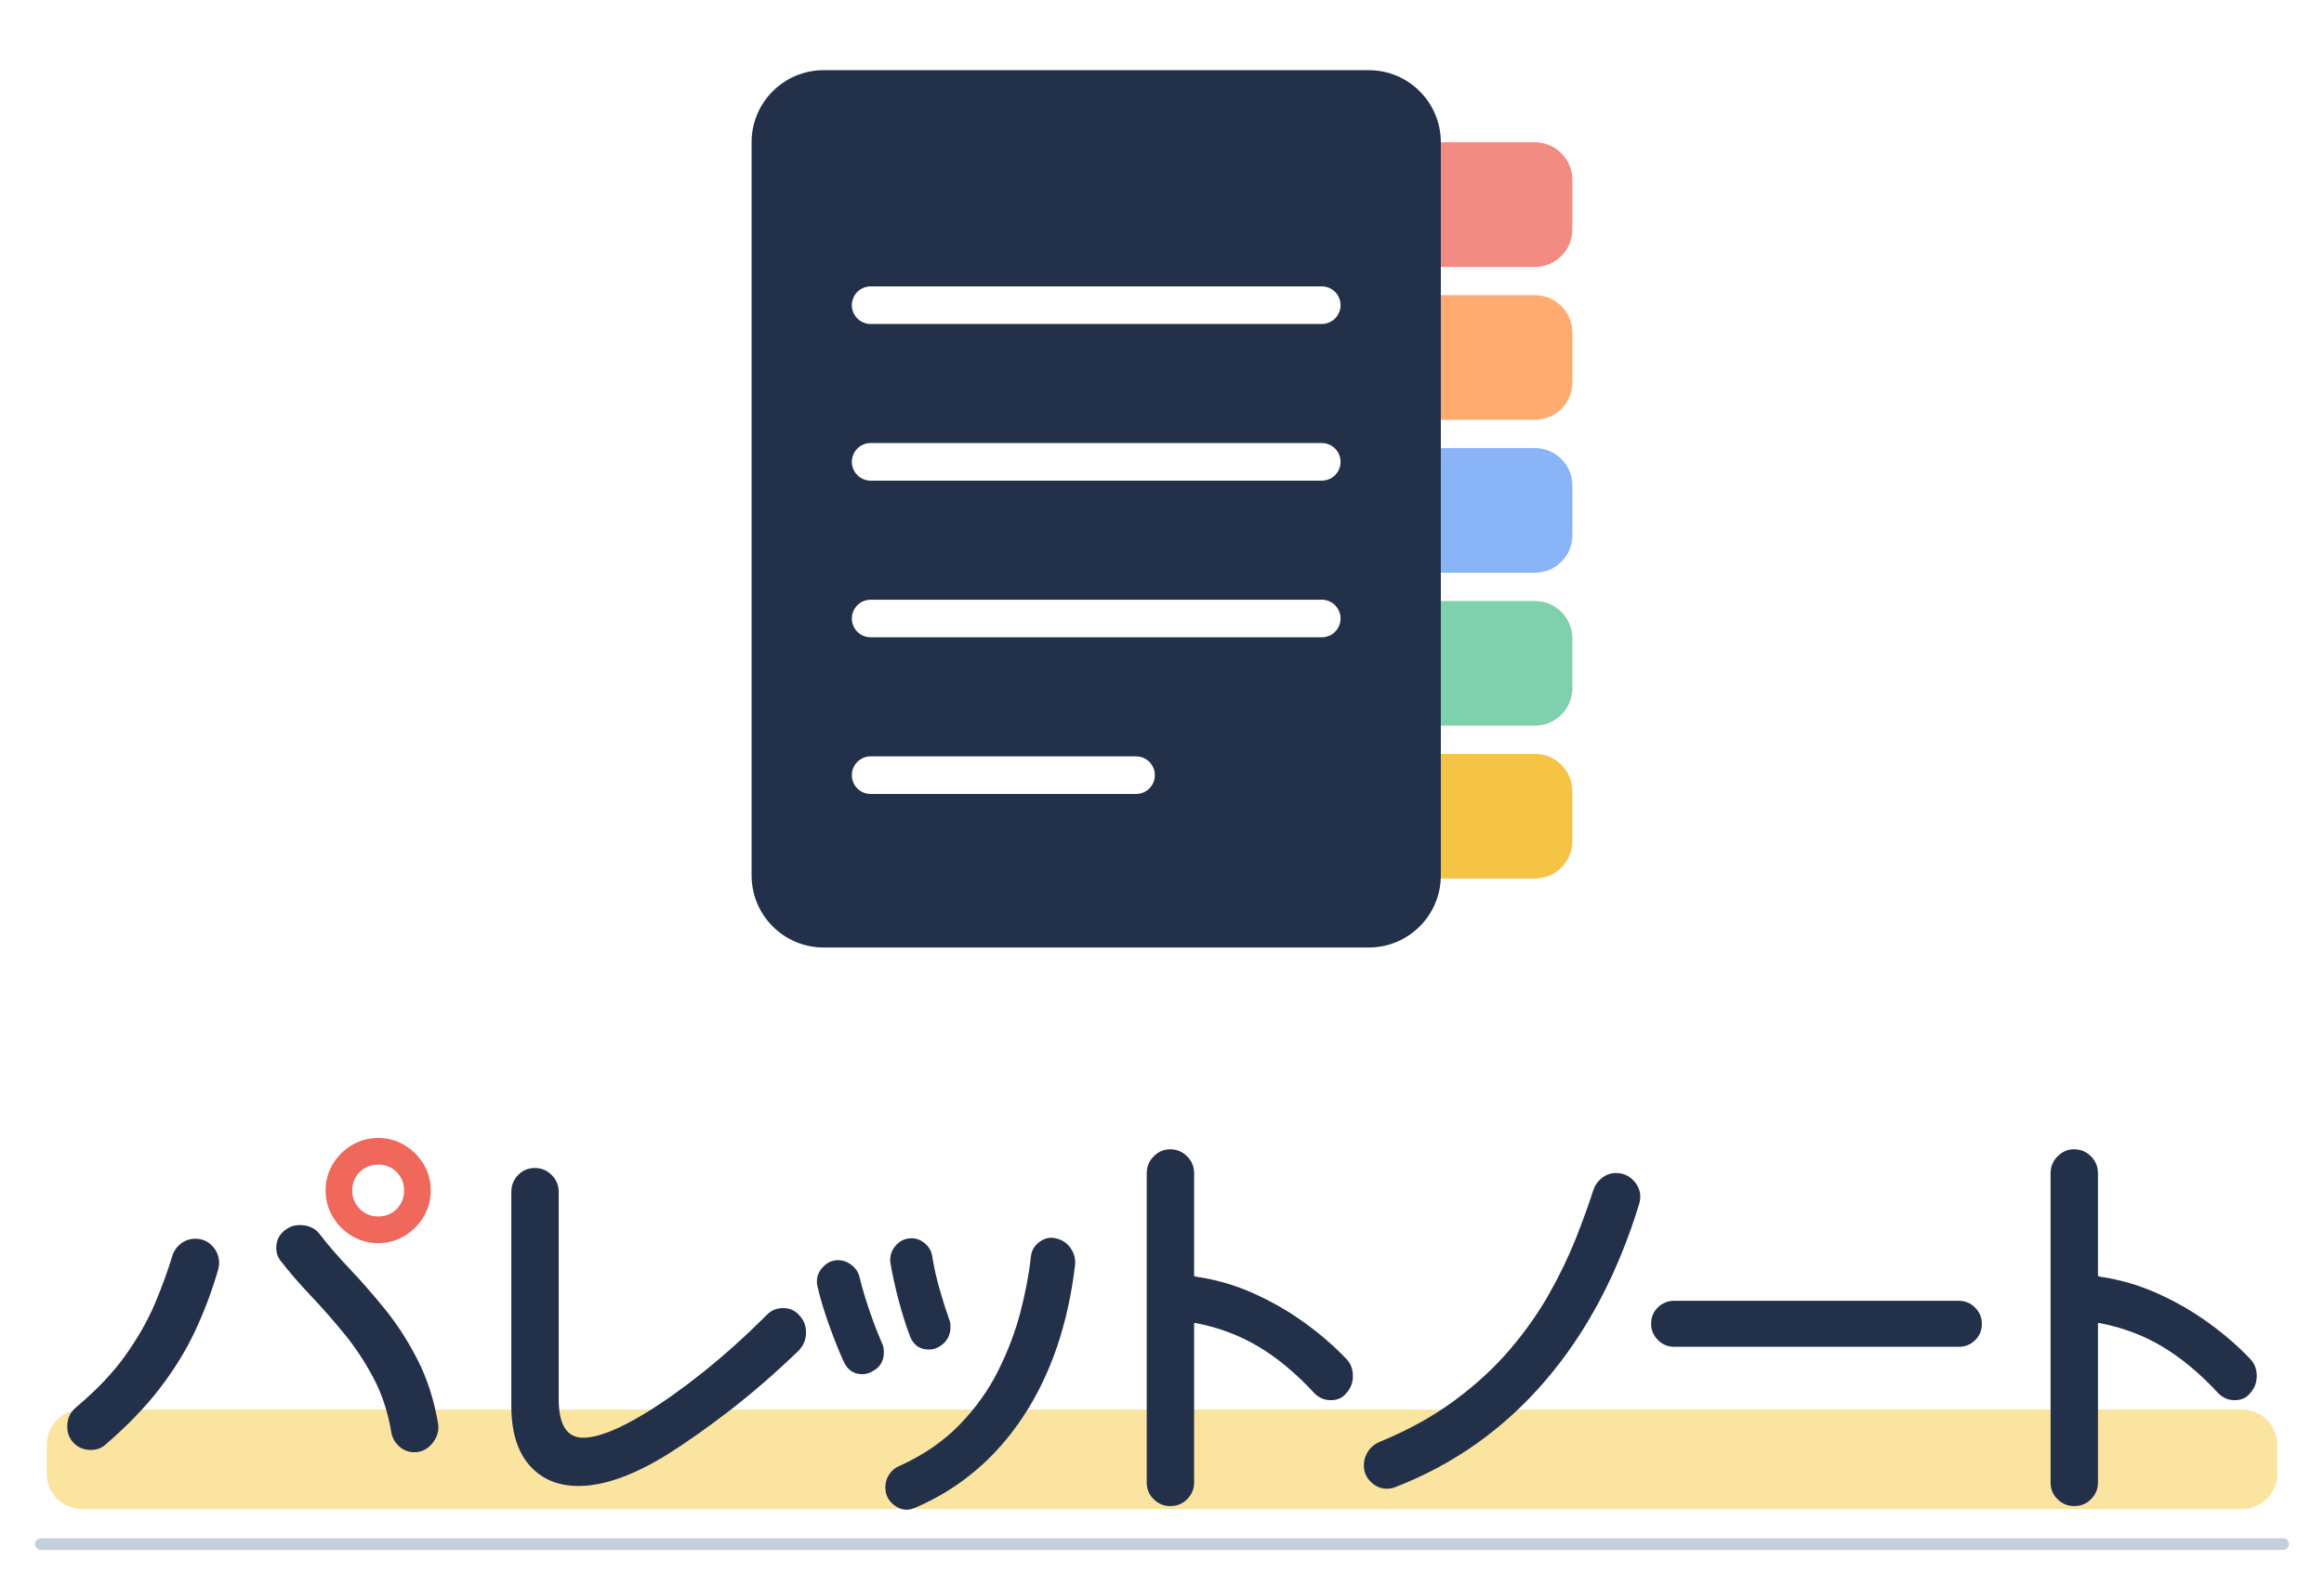
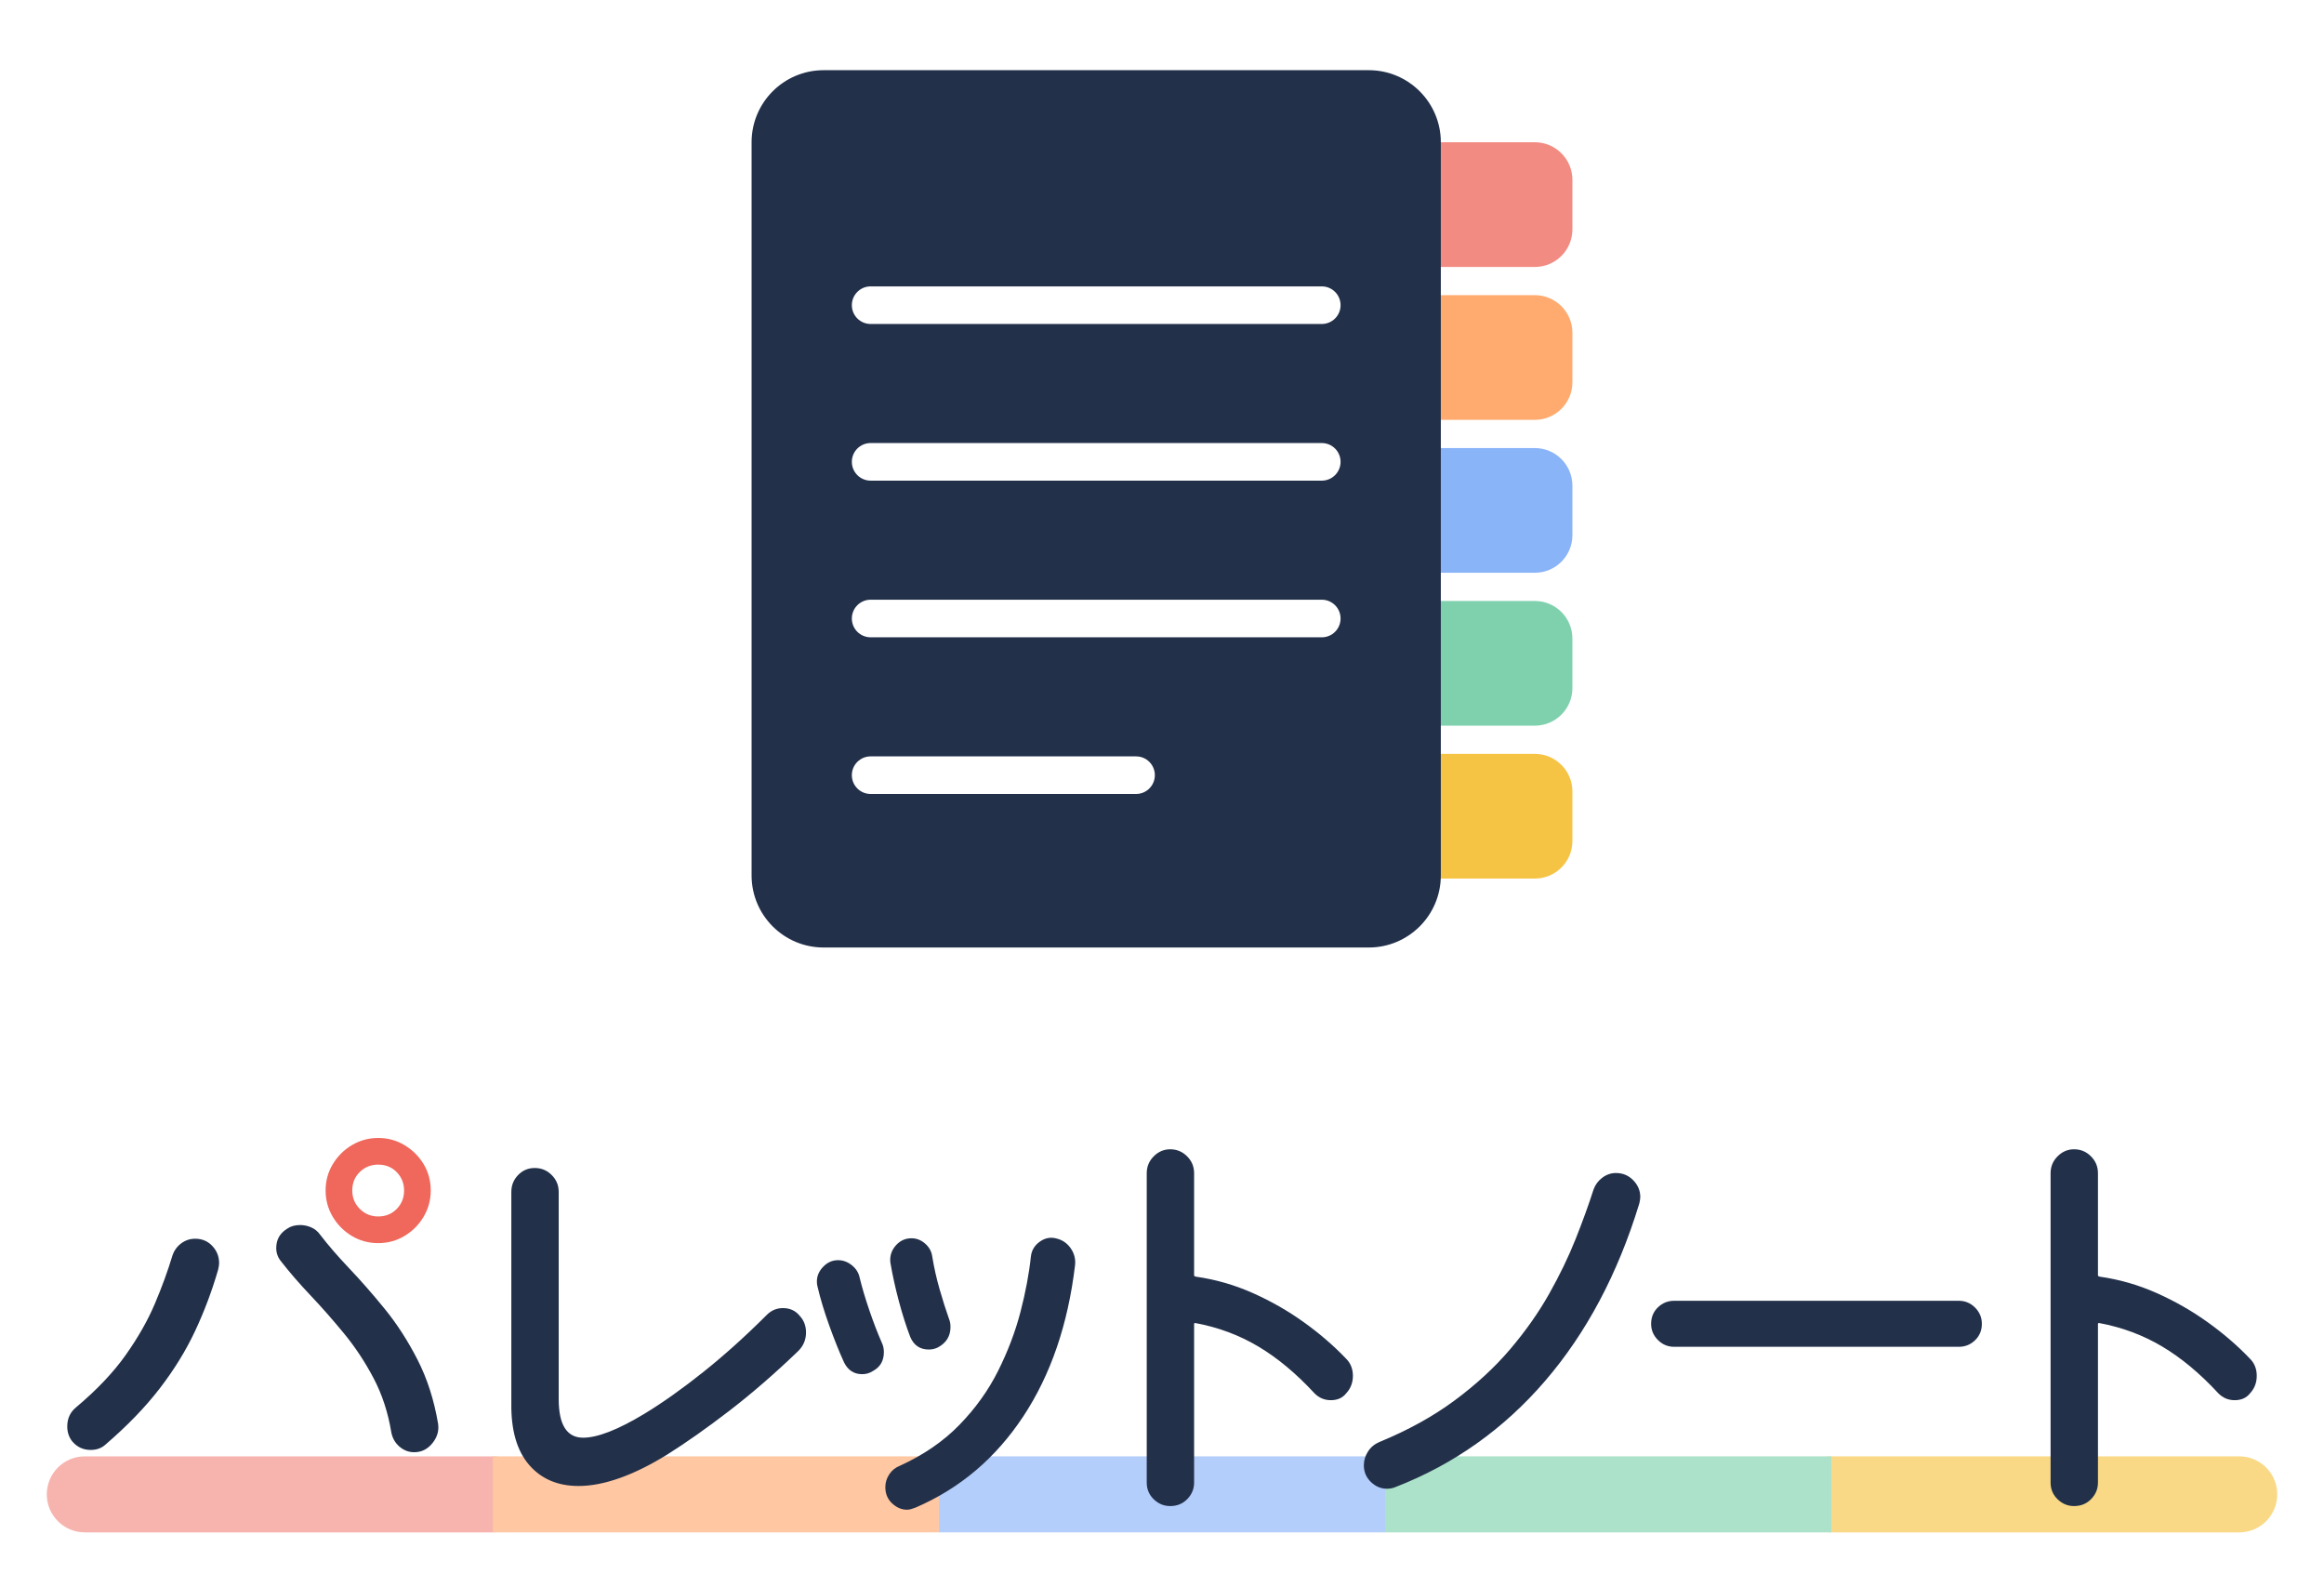
<svg xmlns="http://www.w3.org/2000/svg" viewBox="-24 -24 794.79 538">
  <path fill="#F28B82" d="M449.466,24.643 L500.895,24.643 C507.996,24.643 513.752,30.399 513.752,37.5 L513.752,54.429 C513.752,61.529 507.996,67.286 500.895,67.286 L449.466,67.286 C442.366,67.286 436.609,61.529 436.609,54.429 L436.609,37.5 C436.609,30.399 442.366,24.643 449.466,24.643 Z" />
  <path fill="#FFAB70" d="M449.466,76.929 L500.895,76.929 C507.996,76.929 513.752,82.685 513.752,89.786 L513.752,106.714 C513.752,113.815 507.996,119.571 500.895,119.571 L449.466,119.571 C442.366,119.571 436.609,113.815 436.609,106.714 L436.609,89.786 C436.609,82.685 442.366,76.929 449.466,76.929 Z" />
  <path fill="#8AB4F8" d="M449.466,129.214 L500.895,129.214 C507.996,129.214 513.752,134.971 513.752,142.071 L513.752,159 C513.752,166.101 507.996,171.857 500.895,171.857 L449.466,171.857 C442.366,171.857 436.609,166.101 436.609,159 L436.609,142.071 C436.609,134.971 442.366,129.214 449.466,129.214 Z" />
  <path fill="#7FD1AE" d="M449.466,181.5 L500.895,181.5 C507.996,181.5 513.752,187.256 513.752,194.357 L513.752,211.286 C513.752,218.386 507.996,224.143 500.895,224.143 L449.466,224.143 C442.366,224.143 436.609,218.387 436.609,211.286 L436.609,194.357 C436.609,187.256 442.366,181.5 449.466,181.5 Z" />
  <path fill="#F6C445" d="M449.466,233.786 L500.895,233.786 C507.996,233.786 513.752,239.542 513.752,246.643 L513.752,263.571 C513.753,270.672 507.996,276.429 500.895,276.429 L449.466,276.429 C442.365,276.429 436.609,270.672 436.609,263.571 L436.609,246.643 C436.609,239.542 442.366,233.786 449.466,233.786 Z" />
  <path fill="#22304A" d="M257.681,0 L444.109,0 C457.719,0 468.752,11.033 468.752,24.643 L468.752,275.357 C468.752,288.967 457.719,300 444.109,300 L257.681,300 C244.071,300 233.038,288.967 233.038,275.357 L233.038,24.643 C233.038,11.033 244.071,0 257.681,0 Z M273.752,181.071 C270.202,181.072 267.324,183.95 267.324,187.5 C267.324,191.05 270.202,193.928 273.752,193.929 L428.038,193.929 C431.588,193.929 434.466,191.05 434.466,187.5 C434.466,183.95 431.588,181.071 428.038,181.071 Z M273.752,127.5 C270.202,127.5 267.324,130.378 267.324,133.929 C267.324,137.479 270.202,140.357 273.752,140.357 L428.038,140.357 C431.588,140.357 434.466,137.479 434.466,133.929 C434.466,130.378 431.588,127.5 428.038,127.5 Z M273.752,73.929 C270.202,73.929 267.324,76.807 267.324,80.357 C267.324,83.907 270.202,86.785 273.752,86.786 L428.038,86.786 C431.588,86.786 434.466,83.907 434.466,80.357 C434.466,76.807 431.588,73.929 428.038,73.929 Z M273.752,234.643 C270.202,234.643 267.324,237.521 267.324,241.071 C267.324,244.622 270.202,247.5 273.752,247.5 L364.524,247.5 C368.074,247.5 370.952,244.622 370.952,241.071 C370.952,237.521 368.074,234.643 364.524,234.643 Z" />
-   <path fill="#FBE3A0" d="M4,458 L742.8,458 C749.427,458 754.8,463.373 754.8,470 L754.8,480 C754.8,486.627 749.427,492 742.8,492 L4,492 C-2.627,492 -8,486.627 -8,480 L-8,470 C-8,463.373 -2.627,458 4,458 Z" />
-   <path fill="#C5CFDB" d="M-10,502 L756.8,502 C757.905,502 758.8,502.895 758.8,504 L758.8,504 C758.8,505.105 757.905,506 756.8,506 L-10,506 C-11.105,506 -12,505.105 -12,504 L-12,504 C-12,502.895 -11.105,502 -10,502 Z" />
+   <path fill="#F7B4AE" d="M5,474 L144.6,474 C151.78,474 157.6,479.82 157.6,487 L157.6,487 C157.6,494.18 151.78,500 144.6,500 L5,500 C-2.18,500 -8,494.18 -8,487 L-8,487 C-8,479.82 -2.18,474 5,474 Z" />
+   <path fill="#F9D986" d="M602.2,474 L741.8,474 C748.98,474 754.8,479.82 754.8,487 L754.8,487 C754.8,494.18 748.98,500 741.8,500 L602.2,500 C595.02,500 589.2,494.18 589.2,487 L589.2,487 C589.2,479.82 595.02,474 602.2,474 Z" />
+   <path fill="#FFC8A2" d="M144.6,474 L297.2,474 L297.2,500 L144.6,500 L144.6,474 Z" />
+   <path fill="#B3CEFA" d="M297.1,474 L449.7,474 L449.7,500 L297.1,500 L297.1,474 Z" />
+   <path fill="#ACE1CA" d="M449.7,474 L602.3,474 L602.3,500 L449.7,500 L449.7,474 Z" />
  <path fill="#22304A" d="M117.659,471.586 Q115.163,471.586 113.212,469.87 Q111.261,468.153 110.793,465.501 Q109.077,455.202 104.629,446.775 Q100.182,438.349 94.408,431.326 Q88.635,424.304 82.939,418.296 Q77.243,412.289 72.874,406.671 Q71.469,404.954 71.469,402.77 Q71.469,399.025 74.746,396.996 Q76.307,395.904 78.648,395.904 Q80.364,395.904 82.003,396.606 Q83.641,397.308 84.733,398.869 Q88.791,404.174 94.72,410.416 Q100.65,416.658 106.814,424.226 Q112.978,431.795 117.893,441.391 Q122.809,450.988 124.837,463.004 Q125.306,466.125 123.121,468.856 Q120.936,471.586 117.659,471.586 Z M11.391,469.246 Q9.675,470.806 7.022,470.806 Q3.589,470.806 1.404,468.153 Q0,466.281 0,463.784 Q0,460.195 2.653,458.01 Q13.42,448.96 19.818,439.909 Q26.216,430.858 29.883,422.198 Q33.55,413.537 35.891,405.735 Q36.671,403.394 38.544,401.99 Q40.416,400.585 42.757,400.585 Q45.878,400.585 47.906,402.77 Q49.935,404.954 49.935,407.919 Q49.935,408.7 49.623,409.948 Q46.502,420.715 41.821,430.702 Q37.139,440.689 29.805,450.208 Q22.471,459.727 11.391,469.246 Z" />
  <path fill="#22304A" d="M117.659,472.586 Q114.785,472.586 112.551,470.621 Q110.338,468.673 109.808,465.674 Q108.117,455.525 103.745,447.242 Q99.345,438.905 93.636,431.962 Q87.885,424.967 82.213,418.984 Q76.489,412.946 72.092,407.294 Q70.469,405.305 70.469,402.77 Q70.469,398.481 74.196,396.16 Q76.009,394.904 78.648,394.904 Q80.569,394.904 82.397,395.687 Q84.287,396.497 85.54,398.277 Q89.562,403.534 95.445,409.727 Q101.401,415.997 107.589,423.595 Q113.82,431.245 118.783,440.936 Q123.769,450.67 125.823,462.837 Q126.359,466.408 123.902,469.48 Q121.417,472.586 117.659,472.586 Z M12.053,469.995 Q10.053,471.806 7.022,471.806 Q3.117,471.806 0.632,468.789 Q0.618,468.772 0.604,468.753 Q-1,466.614 -1,463.784 Q-1,459.723 2.017,457.238 Q12.678,448.277 19.001,439.332 Q25.337,430.369 28.962,421.808 Q32.608,413.197 34.933,405.447 Q34.937,405.433 34.942,405.418 Q35.821,402.781 37.944,401.19 Q40.083,399.585 42.757,399.585 Q46.314,399.585 48.639,402.089 Q50.935,404.562 50.935,407.919 Q50.935,408.823 50.593,410.191 Q50.589,410.209 50.583,410.226 Q47.441,421.069 42.726,431.127 Q37.998,441.213 30.597,450.818 Q23.204,460.414 12.053,469.995 Z M117.659,470.586 Q120.456,470.586 122.34,468.231 Q124.252,465.841 123.851,463.17 Q121.848,451.307 117.003,441.847 Q112.136,432.344 106.039,424.858 Q99.899,417.319 93.995,411.105 Q88.029,404.824 83.939,399.476 Q83.926,399.459 83.914,399.442 Q82.985,398.115 81.609,397.525 Q80.159,396.904 78.648,396.904 Q76.622,396.904 75.32,397.815 Q75.297,397.832 75.273,397.846 Q72.469,399.582 72.469,402.77 Q72.469,404.598 73.648,406.038 Q73.656,406.047 73.663,406.057 Q78.002,411.636 83.665,417.608 Q89.385,423.642 95.181,430.691 Q101.019,437.792 105.514,446.308 Q110.037,454.878 111.778,465.327 Q112.185,467.634 113.873,469.119 Q115.54,470.586 117.659,470.586 Z M10.719,468.506 Q10.729,468.496 10.74,468.487 Q21.741,459.035 29.013,449.598 Q36.28,440.166 40.915,430.278 Q45.559,420.37 48.657,409.688 Q48.935,408.571 48.935,407.919 Q48.935,405.347 47.174,403.45 Q45.442,401.585 42.757,401.585 Q40.749,401.585 39.144,402.79 Q37.526,404.002 36.844,406.037 Q34.489,413.885 30.804,422.588 Q27.095,431.347 20.635,440.486 Q14.162,449.642 3.289,458.782 Q1,460.667 1,463.784 Q1,465.935 2.191,467.535 Q4.072,469.806 7.022,469.806 Q9.288,469.806 10.719,468.506 Z" />
  <path fill="#F0675B" d="M105.332,400.585 Q100.494,400.585 96.515,398.166 Q92.536,395.748 90.195,391.769 Q87.854,387.789 87.854,383.108 Q87.854,378.27 90.273,374.291 Q92.692,370.312 96.671,367.971 Q100.65,365.631 105.332,365.631 Q110.169,365.631 114.148,368.049 Q118.127,370.468 120.468,374.369 Q122.809,378.27 122.809,383.108 Q122.809,387.789 120.468,391.769 Q118.127,395.748 114.148,398.166 Q110.169,400.585 105.332,400.585 Z M105.332,392.471 Q109.389,392.471 112.042,389.74 Q114.694,387.009 114.694,383.108 Q114.694,379.207 112.042,376.476 Q109.389,373.745 105.332,373.745 Q101.43,373.745 98.7,376.398 Q95.969,379.051 95.969,383.108 Q95.969,387.009 98.7,389.74 Q101.43,392.471 105.332,392.471 Z" />
  <path fill="#F0675B" d="M105.332,401.085 Q100.354,401.085 96.255,398.594 Q92.169,396.11 89.764,392.022 Q87.354,387.926 87.354,383.108 Q87.354,378.13 89.846,374.032 Q92.33,369.945 96.417,367.54 Q100.514,365.131 105.332,365.131 Q110.309,365.131 114.408,367.622 Q118.493,370.105 120.897,374.112 Q123.309,378.132 123.309,383.108 Q123.309,387.926 120.899,392.022 Q118.495,396.11 114.408,398.594 Q110.309,401.085 105.332,401.085 Z M105.332,400.085 Q110.029,400.085 113.889,397.739 Q117.76,395.386 120.037,391.515 Q122.309,387.653 122.309,383.108 Q122.309,378.409 120.039,374.627 Q117.762,370.831 113.889,368.477 Q110.029,366.131 105.332,366.131 Q100.786,366.131 96.925,368.402 Q93.054,370.679 90.7,374.551 Q88.354,378.411 88.354,383.108 Q88.354,387.653 90.626,391.515 Q92.903,395.386 96.775,397.739 Q100.634,400.085 105.332,400.085 Z M105.332,392.971 Q101.223,392.971 98.346,390.093 Q95.469,387.216 95.469,383.108 Q95.469,378.839 98.351,376.039 Q101.228,373.245 105.332,373.245 Q109.6,373.245 112.4,376.128 Q115.194,379.004 115.194,383.108 Q115.194,387.212 112.4,390.088 Q109.6,392.971 105.332,392.971 Z M105.332,391.971 Q109.177,391.971 111.683,389.392 Q114.194,386.806 114.194,383.108 Q114.194,379.41 111.683,376.824 Q109.177,374.245 105.332,374.245 Q101.633,374.245 99.048,376.757 Q96.469,379.262 96.469,383.108 Q96.469,386.802 99.053,389.386 Q101.638,391.971 105.332,391.971 Z" />
  <path fill="#22304A" d="M203.68,472.523 Q195.098,477.828 187.607,480.481 Q180.117,483.134 173.875,483.134 Q163.576,483.134 157.646,476.19 Q151.717,469.246 151.873,455.982 L151.873,383.576 Q151.873,380.611 153.901,378.505 Q155.93,376.398 158.895,376.398 Q161.86,376.398 163.966,378.505 Q166.073,380.611 166.073,383.576 L166.073,454.421 Q166.073,468.622 175.436,468.622 Q183.082,468.622 196.814,460.351 Q206.333,454.577 217.178,445.917 Q228.024,437.256 238.947,426.333 Q240.975,424.304 243.784,424.304 Q246.905,424.304 248.778,426.645 Q250.65,428.674 250.65,431.638 Q250.65,434.915 248.31,437.256 Q236.294,448.804 224.825,457.62 Q213.355,466.437 203.68,472.523 Z" />
  <path fill="#22304A" d="M204.206,473.373 Q195.532,478.735 187.941,481.424 Q180.289,484.134 173.875,484.134 Q163.115,484.134 156.886,476.839 Q150.712,469.61 150.873,455.97 L150.873,383.576 Q150.873,380.208 153.181,377.811 Q155.505,375.398 158.895,375.398 Q162.274,375.398 164.673,377.797 Q167.073,380.197 167.073,383.576 L167.073,454.421 Q167.073,467.622 175.436,467.622 Q182.804,467.622 196.298,459.494 Q205.759,453.756 216.554,445.135 Q227.356,436.51 238.24,425.626 Q240.561,423.304 243.784,423.304 Q247.368,423.304 249.536,425.993 Q251.65,428.301 251.65,431.638 Q251.65,435.33 249.017,437.963 Q236.947,449.563 225.434,458.413 Q213.927,467.258 204.213,473.369 Z M203.148,471.676 Q203.151,471.674 203.154,471.672 Q212.787,465.612 224.215,456.827 Q235.641,448.044 247.603,436.549 Q249.65,434.501 249.65,431.638 Q249.65,429.065 248.043,427.323 Q248.019,427.297 247.997,427.27 Q246.425,425.304 243.784,425.304 Q241.39,425.304 239.654,427.04 Q228.691,438.003 217.802,446.698 Q206.907,455.399 197.33,461.208 Q183.36,469.622 175.436,469.622 Q165.073,469.622 165.073,454.421 L165.073,383.576 Q165.073,381.025 163.259,379.212 Q161.446,377.398 158.895,377.398 Q156.355,377.398 154.622,379.198 Q152.873,381.014 152.873,383.576 L152.873,455.994 Q152.721,468.882 158.407,475.54 Q164.037,482.134 173.875,482.134 Q179.945,482.134 187.274,479.539 Q194.66,476.922 203.148,471.676 Z" />
  <path fill="#22304A" d="M288.67,490.624 Q288.046,490.78 287.5,491.014 Q286.954,491.248 286.174,491.248 Q283.833,491.248 281.804,489.376 Q279.776,487.503 279.776,484.538 Q279.776,482.51 280.946,480.715 Q282.116,478.921 284.145,478.14 Q296.473,472.523 304.821,463.94 Q313.17,455.358 318.241,445.215 Q323.313,435.072 325.966,424.85 Q328.618,414.629 329.555,405.735 Q329.867,403.082 332.129,401.443 Q334.392,399.805 336.889,400.429 Q339.698,401.053 341.336,403.394 Q342.975,405.735 342.663,408.544 Q339.074,438.661 325.107,459.805 Q311.141,480.949 288.67,490.624 Z M296.317,435.852 Q295.068,436.476 293.664,436.476 Q289.763,436.476 288.202,432.731 Q286.174,427.425 284.379,420.715 Q282.585,414.005 281.492,407.607 Q281.18,404.798 283.053,402.614 Q284.925,400.429 287.734,400.429 Q289.919,400.429 291.713,401.99 Q293.508,403.55 293.82,405.735 Q294.756,411.508 296.395,417.204 Q298.033,422.9 299.594,427.269 Q300.062,428.362 300.062,429.766 Q300.062,433.823 296.317,435.852 Z M274.002,443.966 Q272.598,444.902 270.881,444.902 Q267.292,444.902 265.576,441.469 Q263.079,436.008 260.504,428.83 Q257.929,421.651 256.525,415.566 Q256.369,415.098 256.369,414.161 Q256.369,411.821 258.241,409.87 Q260.114,407.919 262.611,407.919 Q264.795,407.919 266.668,409.402 Q268.54,410.884 269.009,413.069 Q270.257,418.218 272.364,424.382 Q274.47,430.546 276.655,435.54 Q277.279,436.788 277.279,438.349 Q277.279,442.25 274.002,443.966 Z" />
  <path fill="#22304A" d="M288.913,491.594 Q288.367,491.731 287.894,491.933 Q287.159,492.248 286.174,492.248 Q283.442,492.248 281.126,490.111 Q278.776,487.941 278.776,484.538 Q278.776,482.212 280.109,480.169 Q281.447,478.116 283.757,477.218 Q295.896,471.682 304.104,463.243 Q312.345,454.772 317.347,444.767 Q322.371,434.718 324.998,424.599 Q327.632,414.45 328.56,405.63 Q328.925,402.529 331.543,400.633 Q334.177,398.726 337.118,399.456 Q340.298,400.167 342.155,402.821 Q344.01,405.47 343.657,408.654 Q340.039,439.014 325.942,460.356 Q311.811,481.75 289.066,491.543 Q288.992,491.575 288.913,491.594 Z M288.347,489.675 Q310.494,480.115 324.273,459.254 Q338.109,438.307 341.669,408.433 Q341.939,405.999 340.517,403.967 Q339.101,401.945 336.672,401.405 Q336.659,401.402 336.646,401.399 Q334.601,400.888 332.716,402.253 Q330.809,403.635 330.549,405.839 Q329.605,414.808 326.934,425.102 Q324.254,435.425 319.136,445.662 Q313.995,455.944 305.538,464.637 Q297.059,473.355 284.56,479.05 Q284.532,479.063 284.504,479.074 Q282.777,479.738 281.784,481.261 Q280.776,482.807 280.776,484.538 Q280.776,487.065 282.483,488.641 Q284.224,490.248 286.174,490.248 Q286.749,490.248 287.106,490.095 Q287.69,489.845 288.347,489.675 Z M274.512,444.828 Q272.873,445.902 270.881,445.902 Q266.674,445.902 264.681,441.917 Q264.673,441.901 264.666,441.885 Q262.152,436.385 259.563,429.167 Q256.977,421.958 255.56,415.831 Q255.369,415.216 255.369,414.161 Q255.369,411.418 257.52,409.177 Q259.688,406.919 262.611,406.919 Q265.143,406.919 267.289,408.618 Q269.437,410.319 269.983,412.846 Q271.221,417.946 273.31,424.059 Q275.398,430.169 277.561,435.116 Q278.279,436.567 278.279,438.349 Q278.279,442.827 274.512,444.828 Z M296.764,436.746 Q295.304,437.476 293.664,437.476 Q289.096,437.476 287.279,433.115 Q287.274,433.102 287.268,433.088 Q285.221,427.734 283.413,420.974 Q281.607,414.219 280.507,407.776 Q280.502,407.747 280.498,407.718 Q280.138,404.477 282.294,401.963 Q284.465,399.429 287.734,399.429 Q290.293,399.429 292.37,401.235 Q294.445,403.04 294.81,405.593 Q295.734,411.289 297.356,416.928 Q298.98,422.575 300.525,426.905 Q301.062,428.175 301.062,429.766 Q301.062,434.419 296.793,436.731 Q296.779,436.739 296.764,436.746 Z M273.447,443.134 Q273.491,443.105 273.538,443.08 Q276.279,441.645 276.279,438.349 Q276.279,437.024 275.76,435.987 Q275.749,435.964 275.739,435.94 Q273.537,430.909 271.417,424.706 Q269.296,418.498 268.037,413.305 Q268.034,413.292 268.031,413.278 Q267.638,411.445 266.047,410.186 Q264.447,408.919 262.611,408.919 Q260.54,408.919 258.963,410.562 Q257.369,412.223 257.369,414.161 Q257.369,414.935 257.473,415.249 Q257.489,415.294 257.499,415.341 Q258.89,421.369 261.445,428.492 Q264.002,435.62 266.478,441.037 Q267.918,443.902 270.881,443.902 Q272.295,443.902 273.447,443.134 Z M295.855,434.965 Q299.062,433.22 299.062,429.766 Q299.062,428.567 298.675,427.663 Q298.662,427.635 298.652,427.606 Q297.081,423.207 295.434,417.481 Q293.779,411.728 292.83,405.876 Q292.571,404.06 291.057,402.744 Q289.545,401.429 287.734,401.429 Q285.385,401.429 283.812,403.265 Q282.231,405.109 282.483,407.469 Q283.567,413.807 285.345,420.457 Q287.124,427.108 289.131,432.36 Q290.436,435.476 293.664,435.476 Q294.824,435.476 295.855,434.965 Z" />
  <path fill="#22304A" d="M435.651,441.313 Q437.68,443.342 437.68,446.463 Q437.68,449.584 435.651,451.769 Q434.09,453.797 431.126,453.797 Q428.317,453.797 426.288,451.769 Q416.769,441.469 406.782,435.54 Q396.795,429.61 384.936,427.425 L384.624,427.425 Q383.375,427.425 383.375,428.674 L383.375,482.978 Q383.375,485.787 381.347,487.893 Q379.318,490 376.197,490 Q373.388,490 371.282,487.971 Q369.175,485.943 369.175,482.978 L369.175,377.178 Q369.175,374.213 371.282,372.107 Q373.388,370 376.197,370 Q379.162,370 381.269,372.107 Q383.375,374.213 383.375,377.178 L383.375,412.133 Q383.375,413.225 384.78,413.537 Q394.767,414.941 404.051,419.077 Q413.336,423.212 421.373,428.986 Q429.409,434.759 435.651,441.313 Z" />
  <path fill="#22304A" d="M438.68,446.463 Q438.68,449.953 436.415,452.415 Q434.556,454.797 431.126,454.797 Q427.902,454.797 425.581,452.476 Q425.567,452.462 425.554,452.447 Q416.134,442.255 406.272,436.4 Q396.476,430.583 384.844,428.425 L384.624,428.425 Q384.375,428.425 384.375,428.674 L384.375,482.978 Q384.375,486.19 382.067,488.587 Q379.743,491 376.197,491 Q372.985,491 370.588,488.692 Q368.175,486.368 368.175,482.978 L368.175,377.178 Q368.175,373.799 370.575,371.4 Q372.974,369 376.197,369 Q379.576,369 381.976,371.4 Q384.375,373.799 384.375,377.178 L384.375,412.133 Q384.375,412.414 384.961,412.553 Q395.065,413.98 404.458,418.163 Q413.837,422.34 421.956,428.174 Q430.064,433.999 436.368,440.616 Q438.68,442.935 438.68,446.463 Z M434.944,442.021 Q434.935,442.012 434.927,442.003 Q428.749,435.517 420.789,429.798 Q412.836,424.084 403.645,419.99 Q394.488,415.912 384.64,414.527 Q384.601,414.522 384.563,414.513 Q382.375,414.027 382.375,412.133 L382.375,377.178 Q382.375,374.627 380.562,372.814 Q378.748,371 376.197,371 Q373.802,371 371.989,372.814 Q370.175,374.627 370.175,377.178 L370.175,482.978 Q370.175,485.517 371.975,487.251 Q373.791,489 376.197,489 Q378.893,489 380.626,487.2 Q382.375,485.384 382.375,482.978 L382.375,428.674 Q382.375,426.425 384.624,426.425 L384.936,426.425 Q385.027,426.425 385.117,426.442 Q397.152,428.659 407.293,434.68 Q417.398,440.68 427.008,451.075 Q428.74,452.797 431.126,452.797 Q433.598,452.797 434.858,451.159 Q434.887,451.122 434.918,451.088 Q436.68,449.191 436.68,446.463 Q436.68,443.756 434.944,442.021 Z" />
  <path fill="#22304A" d="M452.788,483.602 Q451.695,484.07 450.291,484.07 Q447.638,484.07 445.532,482.042 Q443.425,480.013 443.425,477.048 Q443.425,474.863 444.673,472.913 Q445.922,470.962 448.106,470.026 Q462.931,463.94 474.088,455.67 Q485.246,447.399 493.204,438.036 Q501.162,428.674 506.624,418.999 Q512.086,409.324 515.753,400.117 Q519.42,390.91 521.917,383.108 Q522.697,380.923 524.569,379.519 Q526.442,378.114 528.627,378.114 Q531.747,378.114 533.854,380.299 Q535.961,382.484 535.961,385.293 Q535.961,386.073 535.649,387.321 Q524.725,423.056 503.659,447.555 Q482.593,472.055 452.788,483.602 Z" />
  <path fill="#22304A" d="M450.291,485.07 Q447.235,485.07 444.838,482.762 Q442.425,480.438 442.425,477.048 Q442.425,474.571 443.831,472.374 Q445.245,470.164 447.712,469.107 Q462.436,463.062 473.493,454.866 Q484.558,446.664 492.442,437.389 Q500.338,428.099 505.753,418.507 Q511.182,408.891 514.824,399.747 Q518.478,390.573 520.964,382.803 Q520.969,382.787 520.975,382.772 Q521.856,380.304 523.969,378.719 Q526.109,377.114 528.627,377.114 Q532.172,377.114 534.574,379.605 Q536.961,382.08 536.961,385.293 Q536.961,386.196 536.619,387.564 Q536.613,387.589 536.605,387.614 Q525.62,423.549 504.417,448.207 Q483.193,472.89 453.165,484.528 Q451.89,485.07 450.291,485.07 Z M452.394,482.683 Q452.41,482.676 452.427,482.67 Q481.998,471.213 502.901,446.903 Q523.823,422.572 534.685,387.054 Q534.961,385.943 534.961,385.293 Q534.961,382.887 533.134,380.993 Q531.323,379.114 528.627,379.114 Q526.775,379.114 525.169,380.319 Q523.544,381.538 522.864,383.429 Q520.358,391.258 516.682,400.487 Q512.99,409.757 507.495,419.49 Q501.986,429.248 493.966,438.684 Q485.933,448.134 474.684,456.473 Q463.426,464.818 448.5,470.945 Q446.598,471.76 445.516,473.452 Q444.425,475.156 444.425,477.048 Q444.425,479.588 446.225,481.321 Q448.041,483.07 450.291,483.07 Q451.49,483.07 452.394,482.683 Z" />
  <path fill="#22304A" d="M645.914,435.54 L548.541,435.54 Q545.732,435.54 543.704,433.511 Q541.675,431.482 541.675,428.674 Q541.675,425.709 543.704,423.758 Q545.732,421.808 548.541,421.808 L645.914,421.808 Q648.723,421.808 650.752,423.836 Q652.78,425.865 652.78,428.674 Q652.78,431.638 650.752,433.589 Q648.723,435.54 645.914,435.54 Z" />
  <path fill="#22304A" d="M645.914,436.54 L548.541,436.54 Q545.318,436.54 542.997,434.218 Q540.675,431.897 540.675,428.674 Q540.675,425.283 543.01,423.037 Q545.329,420.808 548.541,420.808 L645.914,420.808 Q649.137,420.808 651.459,423.129 Q653.78,425.451 653.78,428.674 Q653.78,432.064 651.445,434.31 Q649.126,436.54 645.914,436.54 Z M645.914,434.54 Q648.32,434.54 650.059,432.868 Q651.78,431.213 651.78,428.674 Q651.78,426.279 650.045,424.543 Q648.309,422.808 645.914,422.808 L548.541,422.808 Q546.135,422.808 544.397,424.479 Q542.675,426.134 542.675,428.674 Q542.675,431.068 544.411,432.804 Q546.146,434.54 548.541,434.54 Z" />
  <path fill="#22304A" d="M744.761,441.313 Q746.79,443.342 746.79,446.463 Q746.79,449.584 744.761,451.769 Q743.201,453.797 740.236,453.797 Q737.427,453.797 735.399,451.769 Q725.88,441.469 715.893,435.54 Q705.906,429.61 694.046,427.425 L693.734,427.425 Q692.486,427.425 692.486,428.674 L692.486,482.978 Q692.486,485.787 690.457,487.893 Q688.428,490 685.307,490 Q682.499,490 680.392,487.971 Q678.285,485.943 678.285,482.978 L678.285,377.178 Q678.285,374.213 680.392,372.107 Q682.499,370 685.307,370 Q688.272,370 690.379,372.107 Q692.486,374.213 692.486,377.178 L692.486,412.133 Q692.486,413.225 693.89,413.537 Q703.877,414.941 713.162,419.077 Q722.447,423.212 730.483,428.986 Q738.519,434.759 744.761,441.313 Z" />
  <path fill="#22304A" d="M747.79,446.463 Q747.79,449.953 745.525,452.415 Q743.667,454.797 740.236,454.797 Q737.013,454.797 734.691,452.476 Q734.678,452.462 734.664,452.447 Q725.244,442.255 715.382,436.4 Q705.586,430.583 693.955,428.425 L693.734,428.425 Q693.486,428.425 693.486,428.674 L693.486,482.978 Q693.486,486.19 691.177,488.587 Q688.854,491 685.307,491 Q682.095,491 679.698,488.692 Q677.285,486.368 677.285,482.978 L677.285,377.178 Q677.285,373.799 679.685,371.4 Q682.084,369 685.307,369 Q688.687,369 691.086,371.4 Q693.486,373.799 693.486,377.178 L693.486,412.133 Q693.486,412.414 694.072,412.553 Q704.175,413.98 713.569,418.163 Q722.947,422.34 731.067,428.174 Q739.168,433.994 745.469,440.606 Q745.477,440.615 745.486,440.624 Q747.79,442.941 747.79,446.463 Z M744.054,442.021 Q744.046,442.012 744.037,442.003 Q737.86,435.517 729.9,429.798 Q721.946,424.084 712.755,419.99 Q703.599,415.912 693.751,414.527 Q693.712,414.522 693.673,414.513 Q691.486,414.027 691.486,412.133 L691.486,377.178 Q691.486,374.627 689.672,372.814 Q687.858,371 685.307,371 Q682.913,371 681.099,372.814 Q679.285,374.627 679.285,377.178 L679.285,482.978 Q679.285,485.517 681.086,487.251 Q682.902,489 685.307,489 Q688.003,489 689.737,487.2 Q691.486,485.384 691.486,482.978 L691.486,428.674 Q691.486,426.425 693.734,426.425 L694.046,426.425 Q694.137,426.425 694.227,426.442 Q706.263,428.659 716.403,434.68 Q726.508,440.68 736.119,451.075 Q737.851,452.797 740.236,452.797 Q742.708,452.797 743.969,451.159 Q743.997,451.122 744.029,451.088 Q745.79,449.191 745.79,446.463 Q745.79,443.756 744.054,442.021 Z" />
</svg>
